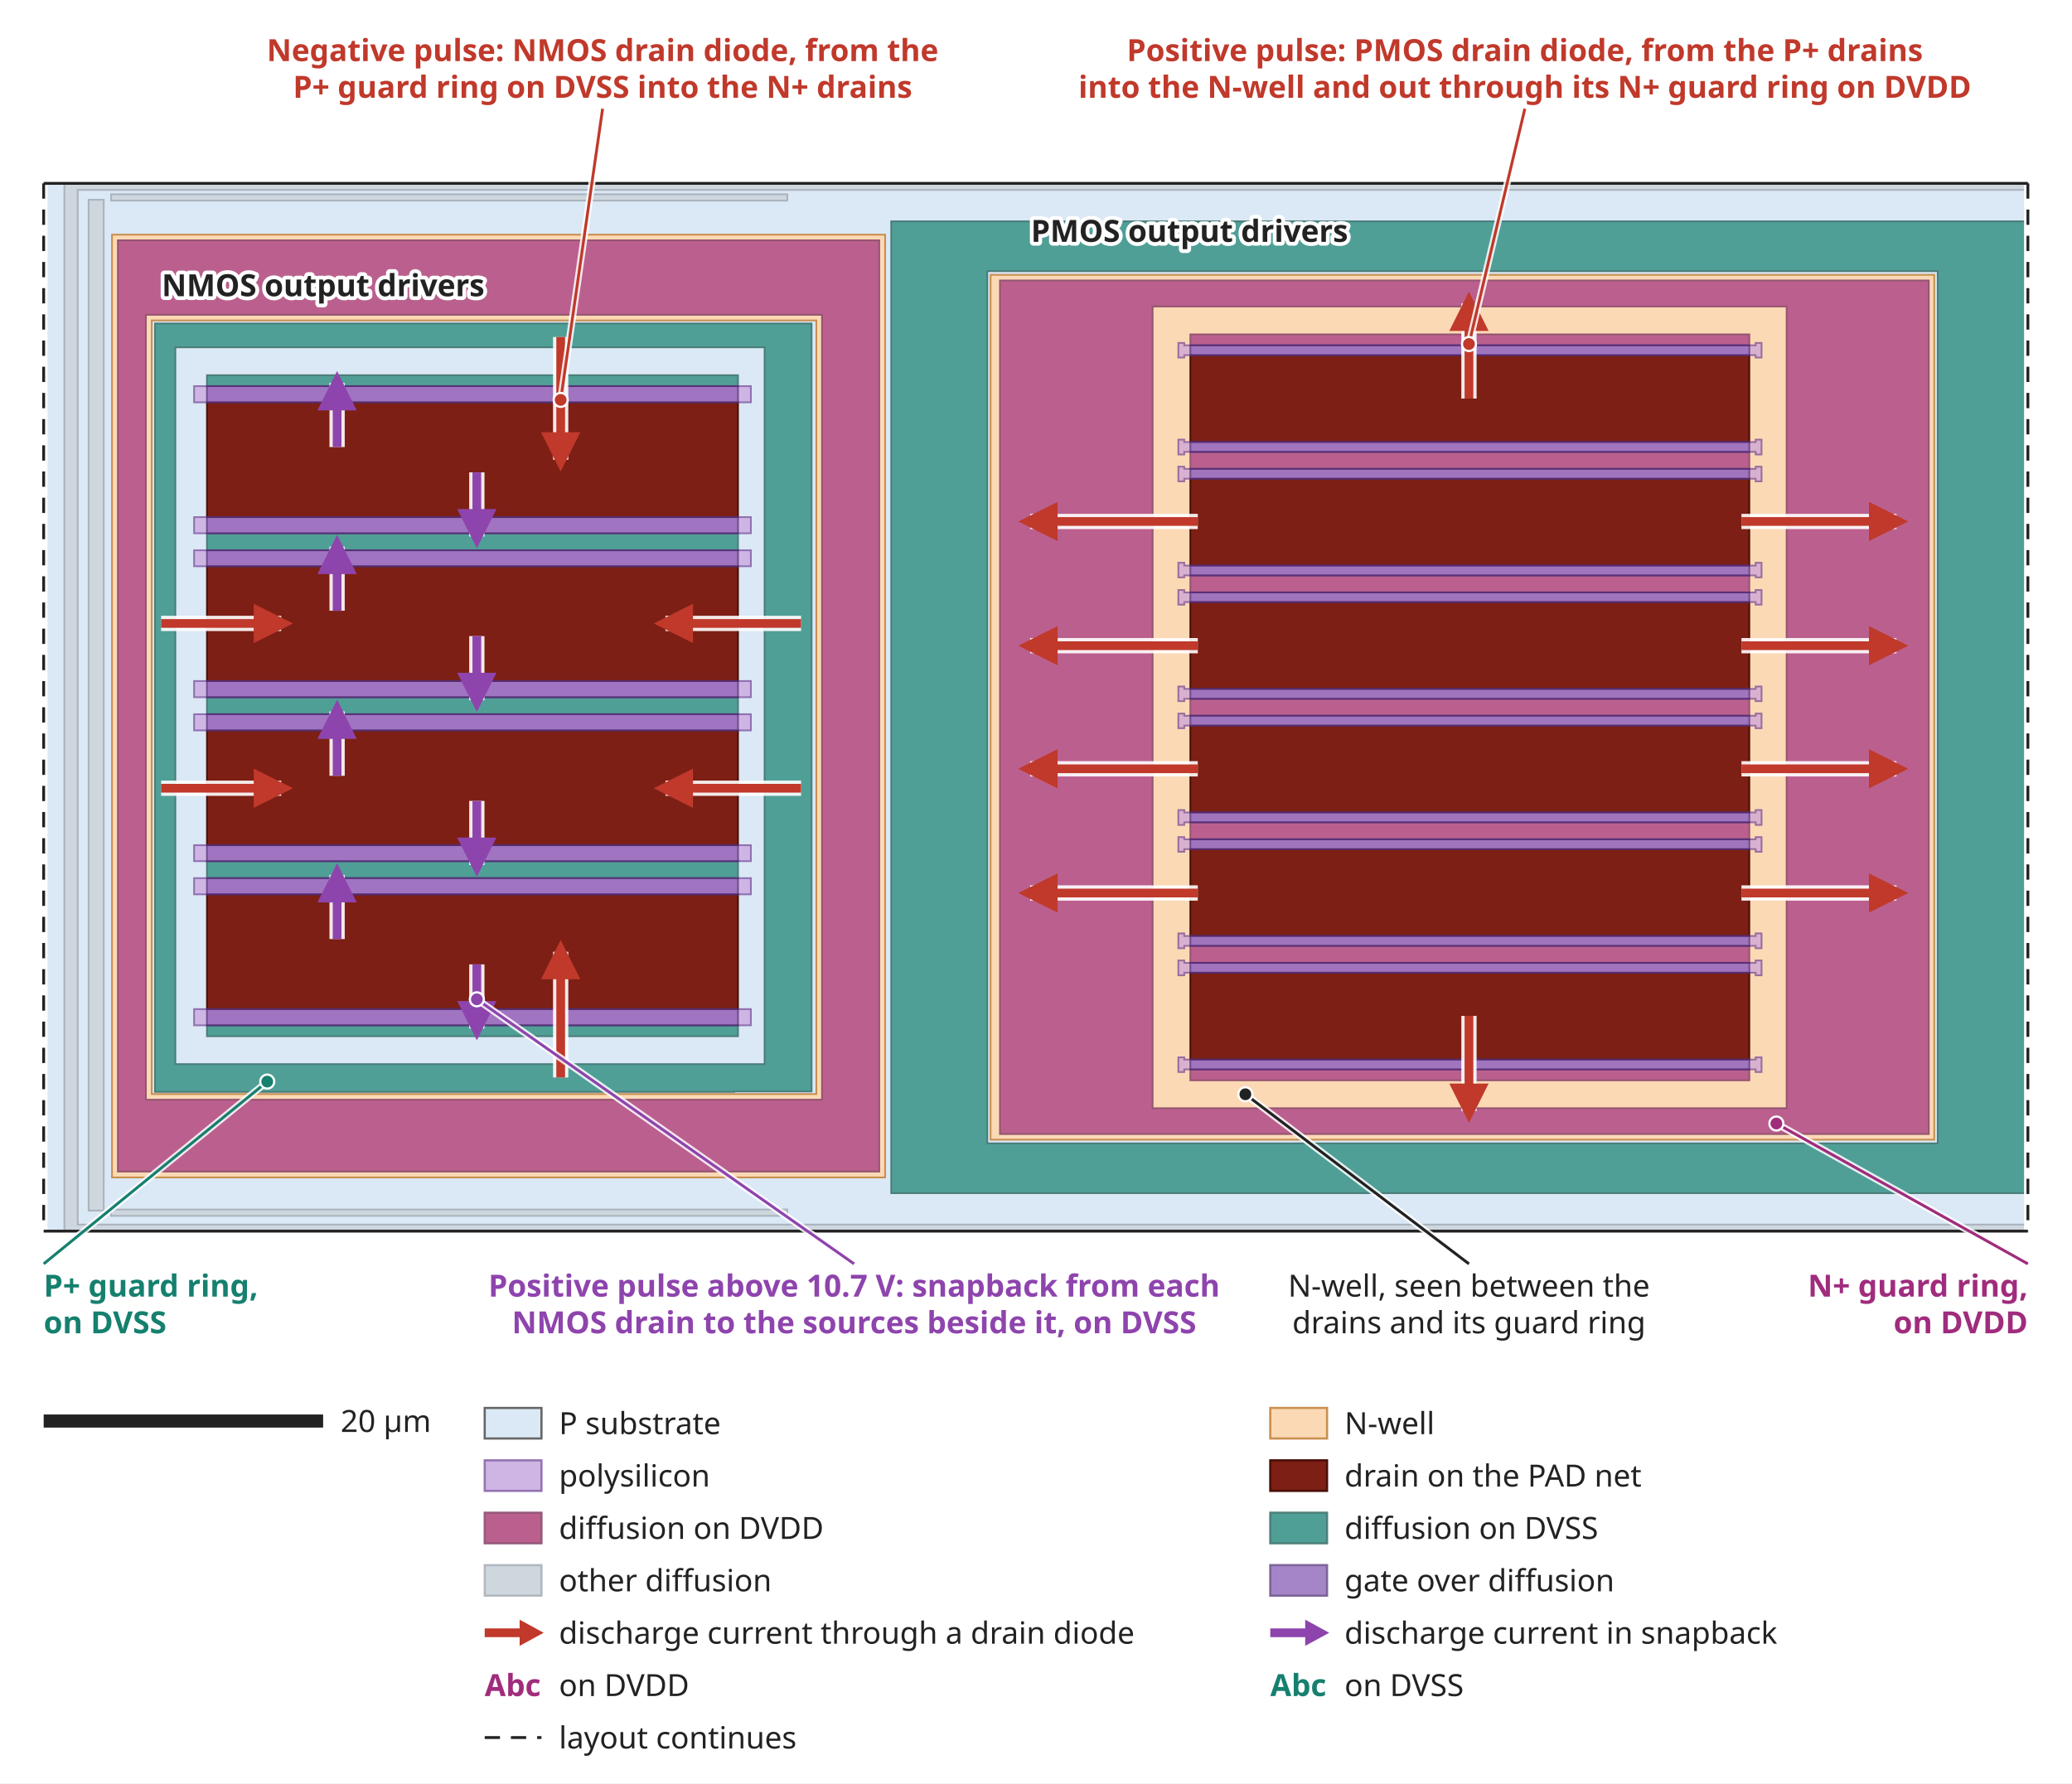
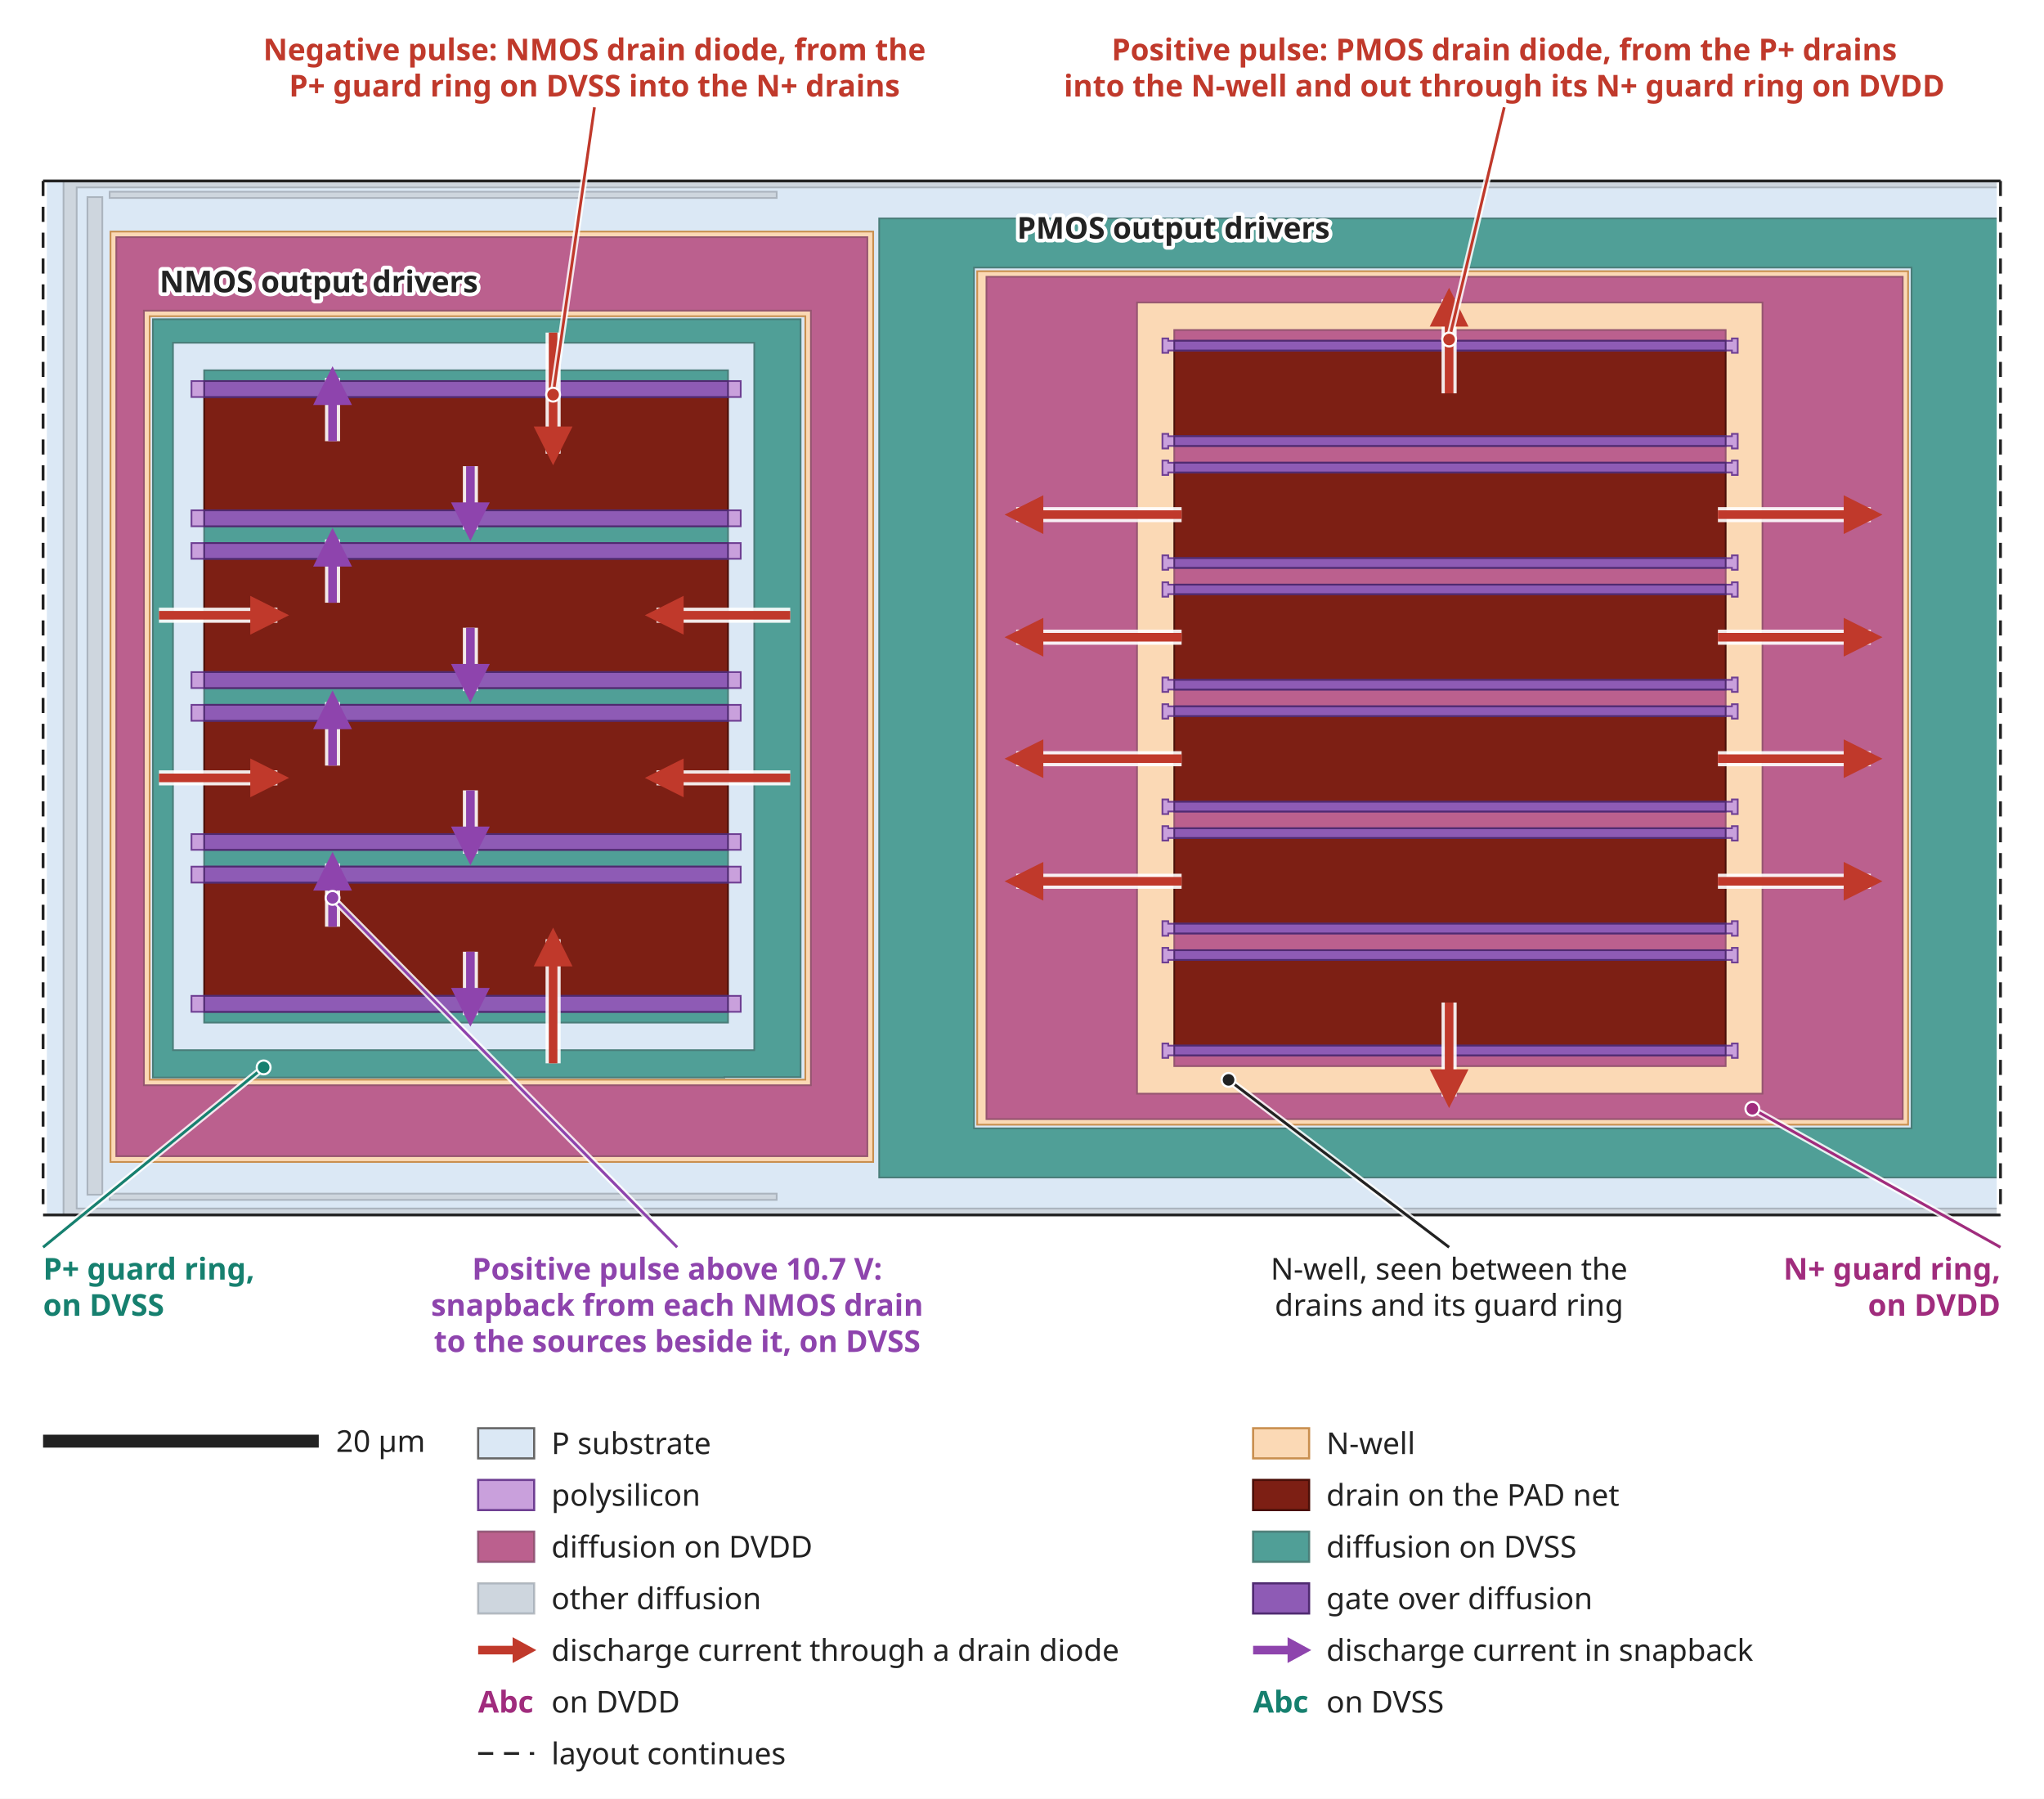
- <svg xmlns="http://www.w3.org/2000/svg" width="949" height="817" viewBox="0 0 949 817" font-family="sans-serif">
+ <svg xmlns="http://www.w3.org/2000/svg" width="949" height="835" viewBox="0 0 949 835" font-family="sans-serif">
  <defs>
    <pattern id="hatch" width="6" height="6" patternUnits="userSpaceOnUse" patternTransform="rotate(45)">
      <line x1="0" y1="0" x2="0" y2="6" stroke="#222222" stroke-width="1.2" />
    </pattern>
    <marker id="arrow-hot" viewBox="0 0 10 10" refX="7" refY="5" markerWidth="4.5" markerHeight="4.5" orient="auto">
      <path d="M0,0 L10,5 L0,10 z" fill="#c0392b" />
    </marker>
    <marker id="arrow-clamp" viewBox="0 0 10 10" refX="7" refY="5" markerWidth="4.5" markerHeight="4.5" orient="auto">
      <path d="M0,0 L10,5 L0,10 z" fill="#e08a00" />
    </marker>
    <marker id="arrow-second" viewBox="0 0 10 10" refX="7" refY="5" markerWidth="4.5" markerHeight="4.5" orient="auto">
      <path d="M0,0 L10,5 L0,10 z" fill="#1f4e9c" />
    </marker>
    <marker id="arrow-snap" viewBox="0 0 10 10" refX="7" refY="5" markerWidth="4.5" markerHeight="4.5" orient="auto">
      <path d="M0,0 L10,5 L0,10 z" fill="#8e44ad" />
    </marker>
  </defs>
-   <rect width="949" height="817" fill="#ffffff" />
+   <rect width="949" height="835" fill="#ffffff" />
  <rect x="20.0" y="84.0" width="908.8" height="480.0" fill="#dbe8f5" />
  <path d="M867.0,125.9L884.8,125.9L884.8,125.9L885.9,125.9L885.9,522.1L884.8,522.1L884.7,522.1L877.9,522.1L867.0,522.1L453.7,522.1L453.7,125.9L867.0,125.9ZM51.3,107.5L405.4,107.5L405.4,145.5L405.4,146.8L405.4,501.2L405.4,502.5L405.4,539.4L51.3,539.4L51.3,502.5L51.3,501.2L51.3,146.8L51.3,145.5ZM69.5,146.8L69.5,501.2L373.9,501.2L373.9,146.8Z" fill="#fbd9b5" stroke="#c98f4f" stroke-width="0.8" fill-rule="evenodd" opacity="1.0" />
  <path d="M29.5,84.0L29.9,84.0L35.6,84.0L928.8,84.0L928.8,87.0L35.6,87.0L35.6,90.0L35.6,560.1L35.6,561.0L928.8,561.0L928.8,564.0L35.6,564.0L29.9,564.0L29.5,564.0ZM50.9,554.1L360.6,554.1L360.6,557.0L50.9,557.0ZM545.2,485.4L801.2,485.4L801.2,489.9L545.2,489.9ZM94.8,462.3L338.0,462.3L338.0,469.7L94.8,469.7ZM545.2,441.1L801.2,441.1L801.2,445.6L545.2,445.6ZM545.2,428.8L801.2,428.8L801.2,433.3L545.2,433.3ZM94.8,402.3L338.0,402.3L338.0,409.7L94.8,409.7ZM94.8,387.2L338.0,387.2L338.0,394.5L94.8,394.5ZM545.2,384.5L801.2,384.5L801.2,389.0L545.2,389.0ZM545.2,372.2L801.2,372.2L801.2,376.7L545.2,376.7ZM545.2,327.9L801.2,327.9L801.2,332.4L545.2,332.4ZM94.8,327.2L338.0,327.2L338.0,334.6L94.8,334.6ZM545.2,315.6L801.2,315.6L801.2,320.1L545.2,320.1ZM94.8,312.0L338.0,312.0L338.0,319.4L94.8,319.4ZM545.2,271.4L801.2,271.4L801.2,275.8L545.2,275.8ZM545.2,259.1L801.2,259.1L801.2,263.6L545.2,263.6ZM94.8,252.1L338.0,252.1L338.0,259.4L94.8,259.4ZM94.8,236.9L338.0,236.9L338.0,244.3L94.8,244.3ZM545.2,214.8L801.2,214.8L801.2,219.3L545.2,219.3ZM545.2,202.5L801.2,202.5L801.2,207.0L545.2,207.0ZM94.8,176.9L338.0,176.9L338.0,184.3L94.8,184.3ZM545.2,158.2L801.2,158.2L801.2,162.7L545.2,162.7ZM40.6,91.5L47.5,91.5L47.5,554.6L40.6,554.6ZM50.9,89.0L360.6,89.0L360.6,91.9L50.9,91.9Z" fill="#c4c9cf" stroke="#8a9199" stroke-width="0.8" fill-rule="evenodd" opacity="0.6" />
  <path d="M458.0,128.5L527.9,128.5L818.3,128.5L866.8,128.5L869.7,128.5L882.2,128.5L883.4,128.5L883.4,519.5L882.2,519.5L880.5,519.5L869.7,519.5L866.8,519.5L818.3,519.5L527.9,519.5L458.0,519.5L458.0,519.1L458.0,507.7L458.0,140.4L458.0,129.0ZM527.9,140.4L527.9,145.6L527.9,503.6L527.9,507.7L818.3,507.7L818.3,140.4ZM54.0,110.1L376.5,110.1L402.7,110.1L402.7,144.2L402.7,148.2L402.7,499.9L402.7,503.8L402.7,536.7L376.5,536.7L54.0,536.7L54.0,503.8L54.0,499.9L54.0,487.8L54.0,485.8L54.0,148.2L54.0,144.2ZM66.8,144.2L66.8,148.2L66.8,485.8L66.8,487.8L66.8,499.9L66.8,503.8L376.5,503.8L376.5,499.9L376.5,148.2L376.5,144.2ZM545.2,207.0L801.2,207.0L801.2,209.7L801.2,209.7L801.2,212.0L801.2,212.0L801.2,214.8L545.2,214.8L545.2,212.0L545.2,209.7L545.2,209.7ZM545.2,376.7L801.2,376.7L801.2,379.5L801.2,379.5L801.2,381.8L801.2,381.8L801.2,384.5L545.2,384.5L545.2,381.8L545.2,379.5ZM545.2,320.1L801.2,320.1L801.2,322.9L801.2,322.9L801.2,325.2L801.2,325.2L801.2,327.9L545.2,327.9L545.2,325.2L545.2,322.9ZM545.2,433.3L801.2,433.3L801.2,436.0L801.2,436.0L801.2,438.3L801.2,441.1L545.2,441.1L545.2,438.3L545.2,436.0ZM545.2,263.6L801.2,263.6L801.2,266.3L801.2,266.3L801.2,268.6L801.2,271.4L545.2,271.4L545.2,268.6L545.2,266.3ZM545.2,489.9L801.2,489.9L801.2,492.6L801.2,494.9L545.2,494.9L545.2,492.6ZM545.2,153.2L801.2,153.2L801.2,155.5L801.2,158.2L545.2,158.2L545.2,155.5Z" fill="#a02c7d" stroke="#6a1c53" stroke-width="0.8" fill-rule="evenodd" opacity="0.7" />
  <path d="M71.0,148.2L371.7,148.2L371.7,158.6L371.7,159.1L371.7,160.6L371.7,479.2L371.7,487.5L371.7,487.7L371.7,500.0L336.3,500.0L336.3,500.2L71.0,500.2L71.0,500.0L71.0,487.9L71.0,487.7L71.0,487.5L71.0,485.4L71.0,162.5L71.0,159.1L71.0,158.8L71.0,149.5ZM80.3,159.1L80.3,162.5L80.3,485.4L80.3,487.5L350.2,487.5L350.2,479.2L350.2,160.6L350.2,159.1ZM421.8,101.4L679.7,101.4L887.5,101.4L928.8,101.4L928.8,546.6L916.3,546.6L915.8,546.6L914.2,546.6L914.2,546.6L421.8,546.6L408.2,546.6L408.2,546.2L408.2,523.8L408.2,124.2L408.2,101.8L408.2,101.4L421.8,101.4ZM452.2,124.2L452.2,129.0L452.2,519.1L452.2,523.8L887.5,523.8L887.5,124.2L645.6,124.2ZM94.8,319.4L338.0,319.4L338.0,322.1L338.0,324.4L338.0,324.4L338.0,327.2L94.8,327.2L94.8,324.4L94.8,324.4L94.8,322.1ZM94.8,394.5L338.0,394.5L338.0,397.3L338.0,399.6L338.0,402.3L94.8,402.3L94.8,399.6L94.8,397.3ZM94.8,244.3L338.0,244.3L338.0,247.0L338.0,249.3L338.0,252.1L94.8,252.1L94.8,249.3L94.8,247.0ZM94.8,469.7L338.0,469.7L338.0,472.4L338.0,474.7L94.8,474.7L94.8,472.4ZM94.8,171.9L338.0,171.9L338.0,174.2L338.0,176.9L94.8,176.9L94.8,174.2Z" fill="#16806f" stroke="#0d5045" stroke-width="0.8" fill-rule="evenodd" opacity="0.7" />
  <path d="M545.2,445.6L801.2,445.6L801.2,446.1L801.2,464.3L801.2,466.6L801.2,484.9L801.2,485.4L545.2,485.4L545.2,484.9L545.2,466.6L545.2,464.3L545.2,446.1ZM545.2,389.0L801.2,389.0L801.2,389.5L801.2,407.7L801.2,410.0L801.2,428.3L801.2,428.8L545.2,428.8L545.2,428.3L545.2,410.0L545.2,407.7L545.2,389.5ZM545.2,332.4L801.2,332.4L801.2,332.9L801.2,351.2L801.2,353.5L801.2,371.7L801.2,372.2L545.2,372.2L545.2,371.7L545.2,353.5L545.2,351.2L545.2,332.9ZM545.2,275.8L801.2,275.8L801.2,276.4L801.2,294.6L801.2,296.9L801.2,315.1L801.2,315.6L545.2,315.6L545.2,315.1L545.2,296.9L545.2,294.6L545.2,276.4ZM545.2,219.3L801.2,219.3L801.2,219.8L801.2,238.0L801.2,240.3L801.2,258.6L801.2,259.1L545.2,259.1L545.2,258.6L545.2,240.3L545.2,238.0L545.2,219.8ZM545.2,162.7L801.2,162.7L801.2,163.2L801.2,181.4L801.2,183.7L801.2,202.0L801.2,202.5L545.2,202.5L545.2,202.0L545.2,183.7L545.2,181.4L545.2,163.2ZM94.8,409.7L338.0,409.7L338.0,434.8L338.0,437.2L338.0,462.3L94.8,462.3L94.8,437.2L94.8,434.8ZM94.8,334.6L338.0,334.6L338.0,359.7L338.0,362.0L338.0,387.2L94.8,387.2L94.8,362.0L94.8,359.7ZM94.8,259.4L338.0,259.4L338.0,284.6L338.0,286.9L338.0,312.0L94.8,312.0L94.8,286.9L94.8,284.6ZM94.8,184.3L338.0,184.3L338.0,209.4L338.0,211.7L338.0,236.9L94.8,236.9L94.8,211.7L94.8,209.4Z" fill="#7d1f14" stroke="#4a0f08" stroke-width="0.8" fill-rule="evenodd" opacity="1.0" />
-   <path d="M539.7,484.4L542.4,484.4L542.4,484.9L542.4,485.4L801.2,485.4L804.1,485.4L804.1,484.9L804.1,484.4L806.8,484.4L806.8,484.9L806.8,490.6L806.8,491.1L804.1,491.1L804.1,490.6L804.1,489.9L801.2,489.9L542.4,489.9L542.4,490.6L542.4,491.1L539.7,491.1L539.7,490.6L539.7,484.9ZM539.7,440.0L542.4,440.0L542.4,440.5L542.4,441.1L801.2,441.1L804.1,441.1L804.1,440.5L804.1,440.0L806.8,440.0L806.8,440.5L806.8,446.2L806.8,446.8L804.1,446.8L804.1,446.2L804.1,445.6L801.2,445.6L542.4,445.6L542.4,446.2L542.4,446.8L539.7,446.8L539.7,446.2L539.7,440.5ZM539.7,427.6L542.4,427.6L542.4,428.1L542.4,428.8L801.2,428.8L804.1,428.8L804.1,428.1L804.1,427.6L806.8,427.6L806.8,428.1L806.8,433.8L806.8,434.4L804.1,434.4L804.1,433.8L804.1,433.3L801.2,433.3L542.4,433.3L542.4,433.8L542.4,434.4L539.7,434.4L539.7,433.8L539.7,428.1ZM539.7,383.5L542.4,383.5L542.4,384.0L542.4,384.5L801.2,384.5L804.1,384.5L804.1,384.0L804.1,383.5L806.8,383.5L806.8,384.0L806.8,389.7L806.8,390.2L804.1,390.2L804.1,389.7L804.1,389.0L801.2,389.0L542.4,389.0L542.4,389.7L542.4,390.2L539.7,390.2L539.7,389.7L539.7,384.0ZM539.7,326.9L542.4,326.9L542.4,327.4L542.4,327.9L801.2,327.9L804.1,327.9L804.1,327.4L804.1,326.9L806.8,326.9L806.8,327.4L806.8,333.1L806.8,333.6L804.1,333.6L804.1,333.1L804.1,332.4L801.2,332.4L542.4,332.4L542.4,333.1L542.4,333.6L539.7,333.6L539.7,333.1L539.7,327.4ZM539.7,270.3L542.4,270.3L542.4,270.8L542.4,271.4L801.2,271.4L804.1,271.4L804.1,270.8L804.1,270.3L806.8,270.3L806.8,270.8L806.8,276.5L806.8,277.0L804.1,277.0L804.1,276.5L804.1,275.8L801.2,275.8L542.4,275.8L542.4,276.5L542.4,277.0L539.7,277.0L539.7,276.5L539.7,270.8ZM539.7,257.8L542.4,257.8L542.4,258.3L542.4,259.1L801.2,259.1L804.1,259.1L804.1,258.3L804.1,257.8L806.8,257.8L806.8,258.3L806.8,264.0L806.8,264.5L804.1,264.5L804.1,264.0L804.1,263.6L801.2,263.6L542.4,263.6L542.4,264.0L542.4,264.5L539.7,264.5L539.7,264.0L539.7,258.3ZM539.7,213.8L542.4,213.8L542.4,214.3L542.4,214.8L801.2,214.8L804.1,214.8L804.1,214.3L804.1,213.8L806.8,213.8L806.8,214.3L806.8,220.0L806.8,220.5L804.1,220.5L804.1,220.0L804.1,219.3L801.2,219.3L542.4,219.3L542.4,220.0L542.4,220.5L539.7,220.5L539.7,220.0L539.7,214.3ZM539.7,157.1L542.4,157.1L542.4,157.6L542.4,158.2L801.2,158.2L804.1,158.2L804.1,157.6L804.1,157.1L806.8,157.1L806.8,157.6L806.8,163.3L806.8,163.8L804.1,163.8L804.1,163.3L804.1,162.7L801.2,162.7L542.4,162.7L542.4,163.3L542.4,163.8L539.7,163.8L539.7,163.3L539.7,157.6ZM539.7,371.1L542.4,371.1L542.4,371.6L542.4,372.2L804.1,372.2L804.1,371.6L804.1,371.1L806.8,371.1L806.8,371.6L806.8,377.3L806.8,377.9L804.1,377.9L804.1,377.3L804.1,376.7L801.2,376.7L542.4,376.7L542.4,377.3L542.4,377.9L539.7,377.9L539.7,377.3L539.7,371.6ZM539.7,314.5L542.4,314.5L542.4,315.0L542.4,315.6L804.1,315.6L804.1,315.0L804.1,314.5L806.8,314.5L806.8,315.0L806.8,320.7L806.8,321.2L804.1,321.2L804.1,320.7L804.1,320.1L801.2,320.1L542.4,320.1L542.4,320.7L542.4,321.2L539.7,321.2L539.7,320.7L539.7,315.0ZM539.7,201.4L542.4,201.4L542.4,202.0L542.4,202.5L804.1,202.5L804.1,202.0L804.1,201.4L806.8,201.4L806.8,202.0L806.8,207.6L806.8,208.2L804.1,208.2L804.1,207.6L804.1,207.0L801.2,207.0L542.4,207.0L542.4,207.6L542.4,208.2L539.7,208.2L539.7,207.6L539.7,202.0ZM92.0,462.3L338.0,462.3L339.4,462.3L340.8,462.3L340.8,462.3L343.9,462.3L343.9,463.2L343.9,468.9L343.9,469.7L340.8,469.7L340.8,469.7L339.4,469.7L338.0,469.7L92.0,469.7L92.0,469.7L88.9,469.7L88.9,462.3L92.0,462.3ZM92.0,252.1L338.0,252.1L339.4,252.1L340.8,252.1L340.8,252.1L343.9,252.1L343.9,252.8L343.9,258.5L343.9,259.4L340.8,259.4L339.4,259.4L338.0,259.4L92.0,259.4L88.9,259.4L88.9,258.4L88.9,253.2L88.9,252.1L92.0,252.1ZM88.9,312.0L92.0,312.0L338.0,312.0L339.4,312.0L340.8,312.0L343.9,312.0L343.9,312.8L343.9,318.5L343.9,319.4L340.8,319.4L339.4,319.4L338.0,319.4L92.0,319.4L88.9,319.4L88.9,318.3L88.9,313.2ZM88.9,236.9L92.0,236.9L338.0,236.9L339.4,236.9L340.8,236.9L343.9,236.9L343.9,237.6L343.9,243.3L343.9,244.3L340.8,244.3L339.4,244.3L338.0,244.3L92.0,244.3L88.9,244.3L88.9,243.2L88.9,238.1ZM88.9,176.9L92.0,176.9L338.0,176.9L339.4,176.9L340.8,176.9L343.9,176.9L343.9,177.7L343.9,183.4L343.9,184.3L340.8,184.3L339.4,184.3L338.0,184.3L92.0,184.3L88.9,184.3L88.9,183.2L88.9,178.1ZM88.9,402.3L92.0,402.3L338.0,402.3L339.4,402.3L340.8,402.3L343.9,402.3L343.9,403.2L343.9,408.9L343.9,409.7L340.8,409.7L339.4,409.7L338.0,409.7L92.0,409.7L88.9,409.7ZM88.9,387.2L92.0,387.2L338.0,387.2L339.4,387.2L340.8,387.2L343.9,387.2L343.9,387.9L343.9,393.6L343.9,394.5L340.8,394.5L339.4,394.5L338.0,394.5L92.0,394.5L88.9,394.5ZM88.9,327.2L92.0,327.2L338.0,327.2L339.4,327.2L340.8,327.2L343.9,327.2L343.9,327.9L343.9,333.6L343.9,334.6L340.8,334.6L339.4,334.6L338.0,334.6L92.0,334.6L88.9,334.6Z" fill="#c9a0dc" stroke="#6f3f93" stroke-width="0.8" fill-rule="evenodd" opacity="0.7" />
-   <path d="M545.2,485.4L801.2,485.4L801.2,489.9L545.2,489.9ZM94.8,462.3L338.0,462.3L338.0,469.7L94.8,469.7ZM545.2,441.1L801.2,441.1L801.2,445.6L545.2,445.6ZM545.2,428.8L801.2,428.8L801.2,433.3L545.2,433.3ZM94.8,402.3L338.0,402.3L338.0,409.7L94.8,409.7ZM94.8,387.2L338.0,387.2L338.0,394.5L94.8,394.5ZM545.2,384.5L801.2,384.5L801.2,389.0L545.2,389.0ZM545.2,372.2L801.2,372.2L801.2,376.7L545.2,376.7ZM545.2,327.9L801.2,327.9L801.2,332.4L545.2,332.4ZM94.8,327.2L338.0,327.2L338.0,334.6L94.8,334.6ZM545.2,315.6L801.2,315.6L801.2,320.1L545.2,320.1ZM94.8,312.0L338.0,312.0L338.0,319.4L94.8,319.4ZM545.2,271.4L801.2,271.4L801.2,275.8L545.2,275.8ZM545.2,259.1L801.2,259.1L801.2,263.6L545.2,263.6ZM94.8,252.1L338.0,252.1L338.0,259.4L94.8,259.4ZM94.8,236.9L338.0,236.9L338.0,244.3L94.8,244.3ZM545.2,214.8L801.2,214.8L801.2,219.3L545.2,219.3ZM545.2,202.5L801.2,202.5L801.2,207.0L545.2,207.0ZM94.8,176.9L338.0,176.9L338.0,184.3L94.8,184.3ZM545.2,158.2L801.2,158.2L801.2,162.7L545.2,162.7Z" fill="#8e5bb5" stroke="#4f2a70" stroke-width="0.8" fill-rule="evenodd" opacity="0.7" />
+   <path d="M539.7,484.4L542.4,484.4L542.4,484.9L542.4,485.4L801.2,485.4L804.1,485.4L804.1,484.9L804.1,484.4L806.8,484.4L806.8,484.9L806.8,490.6L806.8,491.1L804.1,491.1L804.1,490.6L804.1,489.9L801.2,489.9L542.4,489.9L542.4,490.6L542.4,491.1L539.7,491.1L539.7,490.6L539.7,484.9ZM539.7,440.0L542.4,440.0L542.4,440.5L542.4,441.1L801.2,441.1L804.1,441.1L804.1,440.5L804.1,440.0L806.8,440.0L806.8,440.5L806.8,446.2L806.8,446.8L804.1,446.8L804.1,446.2L804.1,445.6L801.2,445.6L542.4,445.6L542.4,446.2L542.4,446.8L539.7,446.8L539.7,446.2L539.7,440.5ZM539.7,427.6L542.4,427.6L542.4,428.1L542.4,428.8L801.2,428.8L804.1,428.8L804.1,428.1L804.1,427.6L806.8,427.6L806.8,428.1L806.8,433.8L806.8,434.4L804.1,434.4L804.1,433.8L804.1,433.3L801.2,433.3L542.4,433.3L542.4,433.8L542.4,434.4L539.7,434.4L539.7,433.8L539.7,428.1ZM539.7,383.5L542.4,383.5L542.4,384.0L542.4,384.5L801.2,384.5L804.1,384.5L804.1,384.0L804.1,383.5L806.8,383.5L806.8,384.0L806.8,389.7L806.8,390.2L804.1,390.2L804.1,389.7L804.1,389.0L801.2,389.0L542.4,389.0L542.4,389.7L542.4,390.2L539.7,390.2L539.7,389.7L539.7,384.0ZM539.7,326.9L542.4,326.9L542.4,327.4L542.4,327.9L801.2,327.9L804.1,327.9L804.1,327.4L804.1,326.9L806.8,326.9L806.8,327.4L806.8,333.1L806.8,333.6L804.1,333.6L804.1,333.1L804.1,332.4L801.2,332.4L542.4,332.4L542.4,333.1L542.4,333.6L539.7,333.6L539.7,333.1L539.7,327.4ZM539.7,270.3L542.4,270.3L542.4,270.8L542.4,271.4L801.2,271.4L804.1,271.4L804.1,270.8L804.1,270.3L806.8,270.3L806.8,270.8L806.8,276.5L806.8,277.0L804.1,277.0L804.1,276.5L804.1,275.8L801.2,275.8L542.4,275.8L542.4,276.5L542.4,277.0L539.7,277.0L539.7,276.5L539.7,270.8ZM539.7,257.8L542.4,257.8L542.4,258.3L542.4,259.1L801.2,259.1L804.1,259.1L804.1,258.3L804.1,257.8L806.8,257.8L806.8,258.3L806.8,264.0L806.8,264.5L804.1,264.5L804.1,264.0L804.1,263.6L801.2,263.6L542.4,263.6L542.4,264.0L542.4,264.5L539.7,264.5L539.7,264.0L539.7,258.3ZM539.7,213.8L542.4,213.8L542.4,214.3L542.4,214.8L801.2,214.8L804.1,214.8L804.1,214.3L804.1,213.8L806.8,213.8L806.8,214.3L806.8,220.0L806.8,220.5L804.1,220.5L804.1,220.0L804.1,219.3L801.2,219.3L542.4,219.3L542.4,220.0L542.4,220.5L539.7,220.5L539.7,220.0L539.7,214.3ZM539.7,157.1L542.4,157.1L542.4,157.6L542.4,158.2L801.2,158.2L804.1,158.2L804.1,157.6L804.1,157.1L806.8,157.1L806.8,157.6L806.8,163.3L806.8,163.8L804.1,163.8L804.1,163.3L804.1,162.7L801.2,162.7L542.4,162.7L542.4,163.3L542.4,163.8L539.7,163.8L539.7,163.3L539.7,157.6ZM539.7,371.1L542.4,371.1L542.4,371.6L542.4,372.2L804.1,372.2L804.1,371.6L804.1,371.1L806.8,371.1L806.8,371.6L806.8,377.3L806.8,377.9L804.1,377.9L804.1,377.3L804.1,376.7L801.2,376.7L542.4,376.7L542.4,377.3L542.4,377.9L539.7,377.9L539.7,377.3L539.7,371.6ZM539.7,314.5L542.4,314.5L542.4,315.0L542.4,315.6L804.1,315.6L804.1,315.0L804.1,314.5L806.8,314.5L806.8,315.0L806.8,320.7L806.8,321.2L804.1,321.2L804.1,320.7L804.1,320.1L801.2,320.1L542.4,320.1L542.4,320.7L542.4,321.2L539.7,321.2L539.7,320.7L539.7,315.0ZM539.7,201.4L542.4,201.4L542.4,202.0L542.4,202.5L804.1,202.5L804.1,202.0L804.1,201.4L806.8,201.4L806.8,202.0L806.8,207.6L806.8,208.2L804.1,208.2L804.1,207.6L804.1,207.0L801.2,207.0L542.4,207.0L542.4,207.6L542.4,208.2L539.7,208.2L539.7,207.6L539.7,202.0ZM92.0,462.3L338.0,462.3L339.4,462.3L340.8,462.3L340.8,462.3L343.9,462.3L343.9,463.2L343.9,468.9L343.9,469.7L340.8,469.7L340.8,469.7L339.4,469.7L338.0,469.7L92.0,469.7L92.0,469.7L88.9,469.7L88.9,462.3L92.0,462.3ZM92.0,252.1L338.0,252.1L339.4,252.1L340.8,252.1L340.8,252.1L343.9,252.1L343.9,252.8L343.9,258.5L343.9,259.4L340.8,259.4L339.4,259.4L338.0,259.4L92.0,259.4L88.9,259.4L88.9,258.4L88.9,253.2L88.9,252.1L92.0,252.1ZM88.9,312.0L92.0,312.0L338.0,312.0L339.4,312.0L340.8,312.0L343.9,312.0L343.9,312.8L343.9,318.5L343.9,319.4L340.8,319.4L339.4,319.4L338.0,319.4L92.0,319.4L88.9,319.4L88.9,318.3L88.9,313.2ZM88.9,236.9L92.0,236.9L338.0,236.9L339.4,236.9L340.8,236.9L343.9,236.9L343.9,237.6L343.9,243.3L343.9,244.3L340.8,244.3L339.4,244.3L338.0,244.3L92.0,244.3L88.9,244.3L88.9,243.2L88.9,238.1ZM88.9,176.9L92.0,176.9L338.0,176.9L339.4,176.9L340.8,176.9L343.9,176.9L343.9,177.7L343.9,183.4L343.9,184.3L340.8,184.3L339.4,184.3L338.0,184.3L92.0,184.3L88.9,184.3L88.9,183.2L88.9,178.1ZM88.9,402.3L92.0,402.3L338.0,402.3L339.4,402.3L340.8,402.3L343.9,402.3L343.9,403.2L343.9,408.9L343.9,409.7L340.8,409.7L339.4,409.7L338.0,409.7L92.0,409.7L88.9,409.7ZM88.9,387.2L92.0,387.2L338.0,387.2L339.4,387.2L340.8,387.2L343.9,387.2L343.9,387.9L343.9,393.6L343.9,394.5L340.8,394.5L339.4,394.5L338.0,394.5L92.0,394.5L88.9,394.5ZM88.9,327.2L92.0,327.2L338.0,327.2L339.4,327.2L340.8,327.2L343.9,327.2L343.9,327.9L343.9,333.6L343.9,334.6L340.8,334.6L339.4,334.6L338.0,334.6L92.0,334.6L88.9,334.6Z" fill="#c9a0dc" stroke="#6f3f93" stroke-width="0.8" fill-rule="evenodd" opacity="1.0" />
+   <path d="M545.2,485.4L801.2,485.4L801.2,489.9L545.2,489.9ZM94.8,462.3L338.0,462.3L338.0,469.7L94.8,469.7ZM545.2,441.1L801.2,441.1L801.2,445.6L545.2,445.6ZM545.2,428.8L801.2,428.8L801.2,433.3L545.2,433.3ZM94.8,402.3L338.0,402.3L338.0,409.7L94.8,409.7ZM94.8,387.2L338.0,387.2L338.0,394.5L94.8,394.5ZM545.2,384.5L801.2,384.5L801.2,389.0L545.2,389.0ZM545.2,372.2L801.2,372.2L801.2,376.7L545.2,376.7ZM545.2,327.9L801.2,327.9L801.2,332.4L545.2,332.4ZM94.8,327.2L338.0,327.2L338.0,334.6L94.8,334.6ZM545.2,315.6L801.2,315.6L801.2,320.1L545.2,320.1ZM94.8,312.0L338.0,312.0L338.0,319.4L94.8,319.4ZM545.2,271.4L801.2,271.4L801.2,275.8L545.2,275.8ZM545.2,259.1L801.2,259.1L801.2,263.6L545.2,263.6ZM94.8,252.1L338.0,252.1L338.0,259.4L94.8,259.4ZM94.8,236.9L338.0,236.9L338.0,244.3L94.8,244.3ZM545.2,214.8L801.2,214.8L801.2,219.3L545.2,219.3ZM545.2,202.5L801.2,202.5L801.2,207.0L545.2,207.0ZM94.8,176.9L338.0,176.9L338.0,184.3L94.8,184.3ZM545.2,158.2L801.2,158.2L801.2,162.7L545.2,162.7Z" fill="#8e5bb5" stroke="#4f2a70" stroke-width="0.8" fill-rule="evenodd" opacity="1.0" />
  <line x1="20.0" y1="84.0" x2="20.0" y2="564.0" stroke="#ffffff" stroke-width="3.5" />
  <line x1="20.0" y1="84.0" x2="20.0" y2="564.0" stroke="#222222" stroke-width="1.3" stroke-dasharray="7,5" />
  <line x1="928.8" y1="84.0" x2="928.8" y2="564.0" stroke="#ffffff" stroke-width="3.5" />
  <line x1="928.8" y1="84.0" x2="928.8" y2="564.0" stroke="#222222" stroke-width="1.3" stroke-dasharray="7,5" />
  <line x1="20.0" y1="84.0" x2="928.8" y2="84.0" stroke="#222222" stroke-width="1.3" />
  <line x1="20.0" y1="564.0" x2="928.8" y2="564.0" stroke="#222222" stroke-width="1.3" />
  <polyline points="672.8,182.6 672.8,139.0" fill="none" stroke="#fff" stroke-width="7.0" opacity="0.9" stroke-linejoin="round" />
  <polyline points="672.8,182.6 672.8,139.0" fill="none" stroke="#c0392b" stroke-width="4.0" stroke-linejoin="round" marker-end="url(#arrow-hot)" />
  <polyline points="672.8,465.4 672.8,509.0" fill="none" stroke="#fff" stroke-width="7.0" opacity="0.9" stroke-linejoin="round" />
  <polyline points="672.8,465.4 672.8,509.0" fill="none" stroke="#c0392b" stroke-width="4.0" stroke-linejoin="round" marker-end="url(#arrow-hot)" />
  <polyline points="797.6,238.9 868.6,238.9" fill="none" stroke="#fff" stroke-width="7.0" opacity="0.9" stroke-linejoin="round" />
  <polyline points="797.6,238.9 868.6,238.9" fill="none" stroke="#c0392b" stroke-width="4.0" stroke-linejoin="round" marker-end="url(#arrow-hot)" />
  <polyline points="548.6,238.9 471.8,238.9" fill="none" stroke="#fff" stroke-width="7.0" opacity="0.9" stroke-linejoin="round" />
  <polyline points="548.6,238.9 471.8,238.9" fill="none" stroke="#c0392b" stroke-width="4.0" stroke-linejoin="round" marker-end="url(#arrow-hot)" />
  <polyline points="797.6,295.8 868.6,295.8" fill="none" stroke="#fff" stroke-width="7.0" opacity="0.9" stroke-linejoin="round" />
  <polyline points="797.6,295.8 868.6,295.8" fill="none" stroke="#c0392b" stroke-width="4.0" stroke-linejoin="round" marker-end="url(#arrow-hot)" />
  <polyline points="548.6,295.8 471.8,295.8" fill="none" stroke="#fff" stroke-width="7.0" opacity="0.9" stroke-linejoin="round" />
  <polyline points="548.6,295.8 471.8,295.8" fill="none" stroke="#c0392b" stroke-width="4.0" stroke-linejoin="round" marker-end="url(#arrow-hot)" />
  <polyline points="797.6,352.2 868.6,352.2" fill="none" stroke="#fff" stroke-width="7.0" opacity="0.9" stroke-linejoin="round" />
  <polyline points="797.6,352.2 868.6,352.2" fill="none" stroke="#c0392b" stroke-width="4.0" stroke-linejoin="round" marker-end="url(#arrow-hot)" />
  <polyline points="548.6,352.2 471.8,352.2" fill="none" stroke="#fff" stroke-width="7.0" opacity="0.9" stroke-linejoin="round" />
  <polyline points="548.6,352.2 471.8,352.2" fill="none" stroke="#c0392b" stroke-width="4.0" stroke-linejoin="round" marker-end="url(#arrow-hot)" />
  <polyline points="797.6,409.1 868.6,409.1" fill="none" stroke="#fff" stroke-width="7.0" opacity="0.9" stroke-linejoin="round" />
  <polyline points="797.6,409.1 868.6,409.1" fill="none" stroke="#c0392b" stroke-width="4.0" stroke-linejoin="round" marker-end="url(#arrow-hot)" />
  <polyline points="548.6,409.1 471.8,409.1" fill="none" stroke="#fff" stroke-width="7.0" opacity="0.9" stroke-linejoin="round" />
  <polyline points="548.6,409.1 471.8,409.1" fill="none" stroke="#c0392b" stroke-width="4.0" stroke-linejoin="round" marker-end="url(#arrow-hot)" />
  <polyline points="256.8,154.4 256.8,210.6" fill="none" stroke="#fff" stroke-width="7.0" opacity="0.9" stroke-linejoin="round" />
  <polyline points="256.8,154.4 256.8,210.6" fill="none" stroke="#c0392b" stroke-width="4.0" stroke-linejoin="round" marker-end="url(#arrow-hot)" />
  <polyline points="256.8,493.6 256.8,436.0" fill="none" stroke="#fff" stroke-width="7.0" opacity="0.9" stroke-linejoin="round" />
  <polyline points="256.8,493.6 256.8,436.0" fill="none" stroke="#c0392b" stroke-width="4.0" stroke-linejoin="round" marker-end="url(#arrow-hot)" />
  <polyline points="366.9,285.6 304.8,285.6" fill="none" stroke="#fff" stroke-width="7.0" opacity="0.9" stroke-linejoin="round" />
  <polyline points="366.9,285.6 304.8,285.6" fill="none" stroke="#c0392b" stroke-width="4.0" stroke-linejoin="round" marker-end="url(#arrow-hot)" />
  <polyline points="73.8,285.6 128.8,285.6" fill="none" stroke="#fff" stroke-width="7.0" opacity="0.9" stroke-linejoin="round" />
  <polyline points="73.8,285.6 128.8,285.6" fill="none" stroke="#c0392b" stroke-width="4.0" stroke-linejoin="round" marker-end="url(#arrow-hot)" />
  <polyline points="366.9,361.1 304.8,361.1" fill="none" stroke="#fff" stroke-width="7.0" opacity="0.9" stroke-linejoin="round" />
  <polyline points="366.9,361.1 304.8,361.1" fill="none" stroke="#c0392b" stroke-width="4.0" stroke-linejoin="round" marker-end="url(#arrow-hot)" />
  <polyline points="73.8,361.1 128.8,361.1" fill="none" stroke="#fff" stroke-width="7.0" opacity="0.9" stroke-linejoin="round" />
  <polyline points="73.8,361.1 128.8,361.1" fill="none" stroke="#c0392b" stroke-width="4.0" stroke-linejoin="round" marker-end="url(#arrow-hot)" />
  <polyline points="154.4,204.8 154.4,175.4" fill="none" stroke="#fff" stroke-width="7.0" opacity="0.9" stroke-linejoin="round" />
  <polyline points="154.4,204.8 154.4,175.4" fill="none" stroke="#8e44ad" stroke-width="4.0" stroke-linejoin="round" marker-end="url(#arrow-snap)" />
  <polyline points="218.4,216.4 218.4,245.8" fill="none" stroke="#fff" stroke-width="7.0" opacity="0.9" stroke-linejoin="round" />
  <polyline points="218.4,216.4 218.4,245.8" fill="none" stroke="#8e44ad" stroke-width="4.0" stroke-linejoin="round" marker-end="url(#arrow-snap)" />
  <polyline points="154.4,279.8 154.4,250.4" fill="none" stroke="#fff" stroke-width="7.0" opacity="0.9" stroke-linejoin="round" />
  <polyline points="154.4,279.8 154.4,250.4" fill="none" stroke="#8e44ad" stroke-width="4.0" stroke-linejoin="round" marker-end="url(#arrow-snap)" />
  <polyline points="218.4,291.4 218.4,320.8" fill="none" stroke="#fff" stroke-width="7.0" opacity="0.9" stroke-linejoin="round" />
  <polyline points="218.4,291.4 218.4,320.8" fill="none" stroke="#8e44ad" stroke-width="4.0" stroke-linejoin="round" marker-end="url(#arrow-snap)" />
  <polyline points="154.4,355.4 154.4,325.9" fill="none" stroke="#fff" stroke-width="7.0" opacity="0.9" stroke-linejoin="round" />
  <polyline points="154.4,355.4 154.4,325.9" fill="none" stroke="#8e44ad" stroke-width="4.0" stroke-linejoin="round" marker-end="url(#arrow-snap)" />
  <polyline points="218.4,366.9 218.4,396.3" fill="none" stroke="#fff" stroke-width="7.0" opacity="0.9" stroke-linejoin="round" />
  <polyline points="218.4,366.9 218.4,396.3" fill="none" stroke="#8e44ad" stroke-width="4.0" stroke-linejoin="round" marker-end="url(#arrow-snap)" />
  <polyline points="154.4,430.2 154.4,400.8" fill="none" stroke="#fff" stroke-width="7.0" opacity="0.9" stroke-linejoin="round" />
  <polyline points="154.4,430.2 154.4,400.8" fill="none" stroke="#8e44ad" stroke-width="4.0" stroke-linejoin="round" marker-end="url(#arrow-snap)" />
  <polyline points="218.4,441.8 218.4,471.2" fill="none" stroke="#fff" stroke-width="7.0" opacity="0.9" stroke-linejoin="round" />
  <polyline points="218.4,441.8 218.4,471.2" fill="none" stroke="#8e44ad" stroke-width="4.0" stroke-linejoin="round" marker-end="url(#arrow-snap)" />
  <text x="148.0" y="135.7" text-anchor="middle" font-size="14" fill="#222222" font-weight="bold" stroke="#ffffff" stroke-width="3.5" paint-order="stroke" stroke-linejoin="round">NMOS output drivers</text>
  <text x="544.8" y="110.8" text-anchor="middle" font-size="14" fill="#222222" font-weight="bold" stroke="#ffffff" stroke-width="3.5" paint-order="stroke" stroke-linejoin="round">PMOS output drivers</text>
  <polyline points="276.0,49.8 256.8,183.2" fill="none" stroke="#fff" stroke-width="3.2" opacity="0.85" />
  <polyline points="276.0,49.8 256.8,183.2" fill="none" stroke="#c0392b" stroke-width="1.3" />
  <circle cx="256.8" cy="183.2" r="3.2" fill="#c0392b" stroke="#fff" stroke-width="1" />
  <text x="276.0" y="28.0" text-anchor="middle" font-size="14" fill="#c0392b" font-weight="bold" stroke="#ffffff" stroke-width="3.5" paint-order="stroke" stroke-linejoin="round">Negative pulse: NMOS drain diode, from the</text>
  <text x="276.0" y="44.8" text-anchor="middle" font-size="14" fill="#c0392b" font-weight="bold" stroke="#ffffff" stroke-width="3.5" paint-order="stroke" stroke-linejoin="round">P+ guard ring on DVSS into the N+ drains</text>
  <polyline points="698.4,49.8 672.8,157.6" fill="none" stroke="#fff" stroke-width="3.2" opacity="0.85" />
  <polyline points="698.4,49.8 672.8,157.6" fill="none" stroke="#c0392b" stroke-width="1.3" />
  <circle cx="672.8" cy="157.6" r="3.2" fill="#c0392b" stroke="#fff" stroke-width="1" />
  <text x="698.4" y="28.0" text-anchor="middle" font-size="14" fill="#c0392b" font-weight="bold" stroke="#ffffff" stroke-width="3.5" paint-order="stroke" stroke-linejoin="round">Positive pulse: PMOS drain diode, from the P+ drains</text>
  <text x="698.4" y="44.8" text-anchor="middle" font-size="14" fill="#c0392b" font-weight="bold" stroke="#ffffff" stroke-width="3.5" paint-order="stroke" stroke-linejoin="round">into the N-well and out through its N+ guard ring on DVDD</text>
  <polyline points="20.0,579.0 122.4,495.5" fill="none" stroke="#fff" stroke-width="3.2" opacity="0.85" />
  <polyline points="20.0,579.0 122.4,495.5" fill="none" stroke="#16806f" stroke-width="1.3" />
  <circle cx="122.4" cy="495.5" r="3.2" fill="#16806f" stroke="#fff" stroke-width="1" />
  <text x="20.0" y="594.0" text-anchor="start" font-size="14" fill="#16806f" font-weight="bold" stroke="#ffffff" stroke-width="3.5" paint-order="stroke" stroke-linejoin="round">P+ guard ring,</text>
  <text x="20.0" y="610.8" text-anchor="start" font-size="14" fill="#16806f" font-weight="bold" stroke="#ffffff" stroke-width="3.5" paint-order="stroke" stroke-linejoin="round">on DVSS</text>
-   <polyline points="391.2,579.0 218.4,457.8" fill="none" stroke="#fff" stroke-width="3.2" opacity="0.85" />
-   <polyline points="391.2,579.0 218.4,457.8" fill="none" stroke="#8e44ad" stroke-width="1.3" />
-   <circle cx="218.4" cy="457.8" r="3.2" fill="#8e44ad" stroke="#fff" stroke-width="1" />
-   <text x="391.2" y="594.0" text-anchor="middle" font-size="14" fill="#8e44ad" font-weight="bold" stroke="#ffffff" stroke-width="3.5" paint-order="stroke" stroke-linejoin="round">Positive pulse above 10.7 V: snapback from each</text>
-   <text x="391.2" y="610.8" text-anchor="middle" font-size="14" fill="#8e44ad" font-weight="bold" stroke="#ffffff" stroke-width="3.5" paint-order="stroke" stroke-linejoin="round">NMOS drain to the sources beside it, on DVSS</text>
+   <polyline points="314.4,579.0 154.4,416.8" fill="none" stroke="#fff" stroke-width="3.2" opacity="0.85" />
+   <polyline points="314.4,579.0 154.4,416.8" fill="none" stroke="#8e44ad" stroke-width="1.3" />
+   <circle cx="154.4" cy="416.8" r="3.2" fill="#8e44ad" stroke="#fff" stroke-width="1" />
+   <text x="314.4" y="594.0" text-anchor="middle" font-size="14" fill="#8e44ad" font-weight="bold" stroke="#ffffff" stroke-width="3.5" paint-order="stroke" stroke-linejoin="round">Positive pulse above 10.7 V:</text>
+   <text x="314.4" y="610.8" text-anchor="middle" font-size="14" fill="#8e44ad" font-weight="bold" stroke="#ffffff" stroke-width="3.5" paint-order="stroke" stroke-linejoin="round">snapback from each NMOS drain</text>
+   <text x="314.4" y="627.6" text-anchor="middle" font-size="14" fill="#8e44ad" font-weight="bold" stroke="#ffffff" stroke-width="3.5" paint-order="stroke" stroke-linejoin="round">to the sources beside it, on DVSS</text>
  <polyline points="672.8,579.0 570.4,501.3" fill="none" stroke="#fff" stroke-width="3.2" opacity="0.85" />
  <polyline points="672.8,579.0 570.4,501.3" fill="none" stroke="#222222" stroke-width="1.3" />
  <circle cx="570.4" cy="501.3" r="3.2" fill="#222222" stroke="#fff" stroke-width="1" />
  <text x="672.8" y="594.0" text-anchor="middle" font-size="14" fill="#222222" font-weight="normal" stroke="#ffffff" stroke-width="3.5" paint-order="stroke" stroke-linejoin="round">N-well, seen between the</text>
  <text x="672.8" y="610.8" text-anchor="middle" font-size="14" fill="#222222" font-weight="normal" stroke="#ffffff" stroke-width="3.5" paint-order="stroke" stroke-linejoin="round">drains and its guard ring</text>
  <polyline points="928.8,579.0 813.6,514.7" fill="none" stroke="#fff" stroke-width="3.2" opacity="0.85" />
  <polyline points="928.8,579.0 813.6,514.7" fill="none" stroke="#a02c7d" stroke-width="1.3" />
  <circle cx="813.6" cy="514.7" r="3.2" fill="#a02c7d" stroke="#fff" stroke-width="1" />
  <text x="928.8" y="594.0" text-anchor="end" font-size="14" fill="#a02c7d" font-weight="bold" stroke="#ffffff" stroke-width="3.5" paint-order="stroke" stroke-linejoin="round">N+ guard ring,</text>
  <text x="928.8" y="610.8" text-anchor="end" font-size="14" fill="#a02c7d" font-weight="bold" stroke="#ffffff" stroke-width="3.5" paint-order="stroke" stroke-linejoin="round">on DVDD</text>
-   <rect x="20.0" y="648.0" width="128.0" height="6" fill="#222222" />
-   <text x="156.0" y="656.0" font-size="14" fill="#222222">20 µm</text>
-   <rect x="222.0" y="645.0" width="26" height="14" fill="#dbe8f5" />
-   <rect x="222.0" y="645.0" width="26" height="14" fill="#dbe8f5" stroke="#666666" opacity="1.0" />
-   <text x="256.0" y="657.0" font-size="14" fill="#222222">P substrate</text>
-   <rect x="581.8" y="645.0" width="26" height="14" fill="#dbe8f5" />
-   <rect x="581.8" y="645.0" width="26" height="14" fill="#fbd9b5" stroke="#c98f4f" opacity="1.0" />
-   <text x="615.8" y="657.0" font-size="14" fill="#222222">N-well</text>
-   <rect x="222.0" y="669.0" width="26" height="14" fill="#dbe8f5" />
-   <rect x="222.0" y="669.0" width="26" height="14" fill="#c9a0dc" stroke="#6f3f93" opacity="0.7" />
-   <text x="256.0" y="681.0" font-size="14" fill="#222222">polysilicon</text>
-   <rect x="581.8" y="669.0" width="26" height="14" fill="#dbe8f5" />
-   <rect x="581.8" y="669.0" width="26" height="14" fill="#7d1f14" stroke="#4a0f08" opacity="1.0" />
-   <text x="615.8" y="681.0" font-size="14" fill="#222222">drain on the PAD net</text>
-   <rect x="222.0" y="693.0" width="26" height="14" fill="#fbd9b5" />
-   <rect x="222.0" y="693.0" width="26" height="14" fill="#a02c7d" stroke="#6a1c53" opacity="0.7" />
-   <text x="256.0" y="705.0" font-size="14" fill="#222222">diffusion on DVDD</text>
-   <rect x="581.8" y="693.0" width="26" height="14" fill="#dbe8f5" />
-   <rect x="581.8" y="693.0" width="26" height="14" fill="#16806f" stroke="#0d5045" opacity="0.7" />
-   <text x="615.8" y="705.0" font-size="14" fill="#222222">diffusion on DVSS</text>
-   <rect x="222.0" y="717.0" width="26" height="14" fill="#dbe8f5" />
-   <rect x="222.0" y="717.0" width="26" height="14" fill="#c4c9cf" stroke="#8a9199" opacity="0.6" />
-   <text x="256.0" y="729.0" font-size="14" fill="#222222">other diffusion</text>
-   <rect x="581.8" y="717.0" width="26" height="14" fill="#dbe8f5" />
-   <rect x="581.8" y="717.0" width="26" height="14" fill="#8e5bb5" stroke="#4f2a70" opacity="0.7" />
-   <text x="615.8" y="729.0" font-size="14" fill="#222222">gate over diffusion</text>
-   <line x1="222.0" y1="748.0" x2="240.0" y2="748.0" stroke="#c0392b" stroke-width="4" />
-   <path d="M238.0,742.0 L249.0,748.0 L238.0,754.0 z" fill="#c0392b" />
-   <text x="256.0" y="753.0" font-size="14" fill="#222222">discharge current through a drain diode</text>
-   <line x1="581.8" y1="748.0" x2="599.8" y2="748.0" stroke="#8e44ad" stroke-width="4" />
-   <path d="M597.8,742.0 L608.8,748.0 L597.8,754.0 z" fill="#8e44ad" />
-   <text x="615.8" y="753.0" font-size="14" fill="#222222">discharge current in snapback</text>
-   <text x="222.0" y="777.0" font-size="14" font-weight="bold" fill="#a02c7d">Abc</text>
-   <text x="256.0" y="777.0" font-size="14" fill="#222222">on DVDD</text>
-   <text x="581.8" y="777.0" font-size="14" font-weight="bold" fill="#16806f">Abc</text>
-   <text x="615.8" y="777.0" font-size="14" fill="#222222">on DVSS</text>
-   <line x1="222.0" y1="796.0" x2="248.0" y2="796.0" stroke="#222222" stroke-width="1.3" stroke-dasharray="7,5" />
-   <text x="256.0" y="801.0" font-size="14" fill="#222222">layout continues</text>
+   <rect x="20.0" y="666.0" width="128.0" height="6" fill="#222222" />
+   <text x="156.0" y="674.0" font-size="14" fill="#222222">20 µm</text>
+   <rect x="222.0" y="663.0" width="26" height="14" fill="#dbe8f5" />
+   <rect x="222.0" y="663.0" width="26" height="14" fill="#dbe8f5" stroke="#666666" opacity="1.0" />
+   <text x="256.0" y="675.0" font-size="14" fill="#222222">P substrate</text>
+   <rect x="581.8" y="663.0" width="26" height="14" fill="#dbe8f5" />
+   <rect x="581.8" y="663.0" width="26" height="14" fill="#fbd9b5" stroke="#c98f4f" opacity="1.0" />
+   <text x="615.8" y="675.0" font-size="14" fill="#222222">N-well</text>
+   <rect x="222.0" y="687.0" width="26" height="14" fill="#dbe8f5" />
+   <rect x="222.0" y="687.0" width="26" height="14" fill="#c9a0dc" stroke="#6f3f93" opacity="1.0" />
+   <text x="256.0" y="699.0" font-size="14" fill="#222222">polysilicon</text>
+   <rect x="581.8" y="687.0" width="26" height="14" fill="#dbe8f5" />
+   <rect x="581.8" y="687.0" width="26" height="14" fill="#7d1f14" stroke="#4a0f08" opacity="1.0" />
+   <text x="615.8" y="699.0" font-size="14" fill="#222222">drain on the PAD net</text>
+   <rect x="222.0" y="711.0" width="26" height="14" fill="#fbd9b5" />
+   <rect x="222.0" y="711.0" width="26" height="14" fill="#a02c7d" stroke="#6a1c53" opacity="0.7" />
+   <text x="256.0" y="723.0" font-size="14" fill="#222222">diffusion on DVDD</text>
+   <rect x="581.8" y="711.0" width="26" height="14" fill="#dbe8f5" />
+   <rect x="581.8" y="711.0" width="26" height="14" fill="#16806f" stroke="#0d5045" opacity="0.7" />
+   <text x="615.8" y="723.0" font-size="14" fill="#222222">diffusion on DVSS</text>
+   <rect x="222.0" y="735.0" width="26" height="14" fill="#dbe8f5" />
+   <rect x="222.0" y="735.0" width="26" height="14" fill="#c4c9cf" stroke="#8a9199" opacity="0.6" />
+   <text x="256.0" y="747.0" font-size="14" fill="#222222">other diffusion</text>
+   <rect x="581.8" y="735.0" width="26" height="14" fill="#dbe8f5" />
+   <rect x="581.8" y="735.0" width="26" height="14" fill="#8e5bb5" stroke="#4f2a70" opacity="1.0" />
+   <text x="615.8" y="747.0" font-size="14" fill="#222222">gate over diffusion</text>
+   <line x1="222.0" y1="766.0" x2="240.0" y2="766.0" stroke="#c0392b" stroke-width="4" />
+   <path d="M238.0,760.0 L249.0,766.0 L238.0,772.0 z" fill="#c0392b" />
+   <text x="256.0" y="771.0" font-size="14" fill="#222222">discharge current through a drain diode</text>
+   <line x1="581.8" y1="766.0" x2="599.8" y2="766.0" stroke="#8e44ad" stroke-width="4" />
+   <path d="M597.8,760.0 L608.8,766.0 L597.8,772.0 z" fill="#8e44ad" />
+   <text x="615.8" y="771.0" font-size="14" fill="#222222">discharge current in snapback</text>
+   <text x="222.0" y="795.0" font-size="14" font-weight="bold" fill="#a02c7d">Abc</text>
+   <text x="256.0" y="795.0" font-size="14" fill="#222222">on DVDD</text>
+   <text x="581.8" y="795.0" font-size="14" font-weight="bold" fill="#16806f">Abc</text>
+   <text x="615.8" y="795.0" font-size="14" fill="#222222">on DVSS</text>
+   <line x1="222.0" y1="814.0" x2="248.0" y2="814.0" stroke="#222222" stroke-width="1.3" stroke-dasharray="7,5" />
+   <text x="256.0" y="819.0" font-size="14" fill="#222222">layout continues</text>
</svg>
